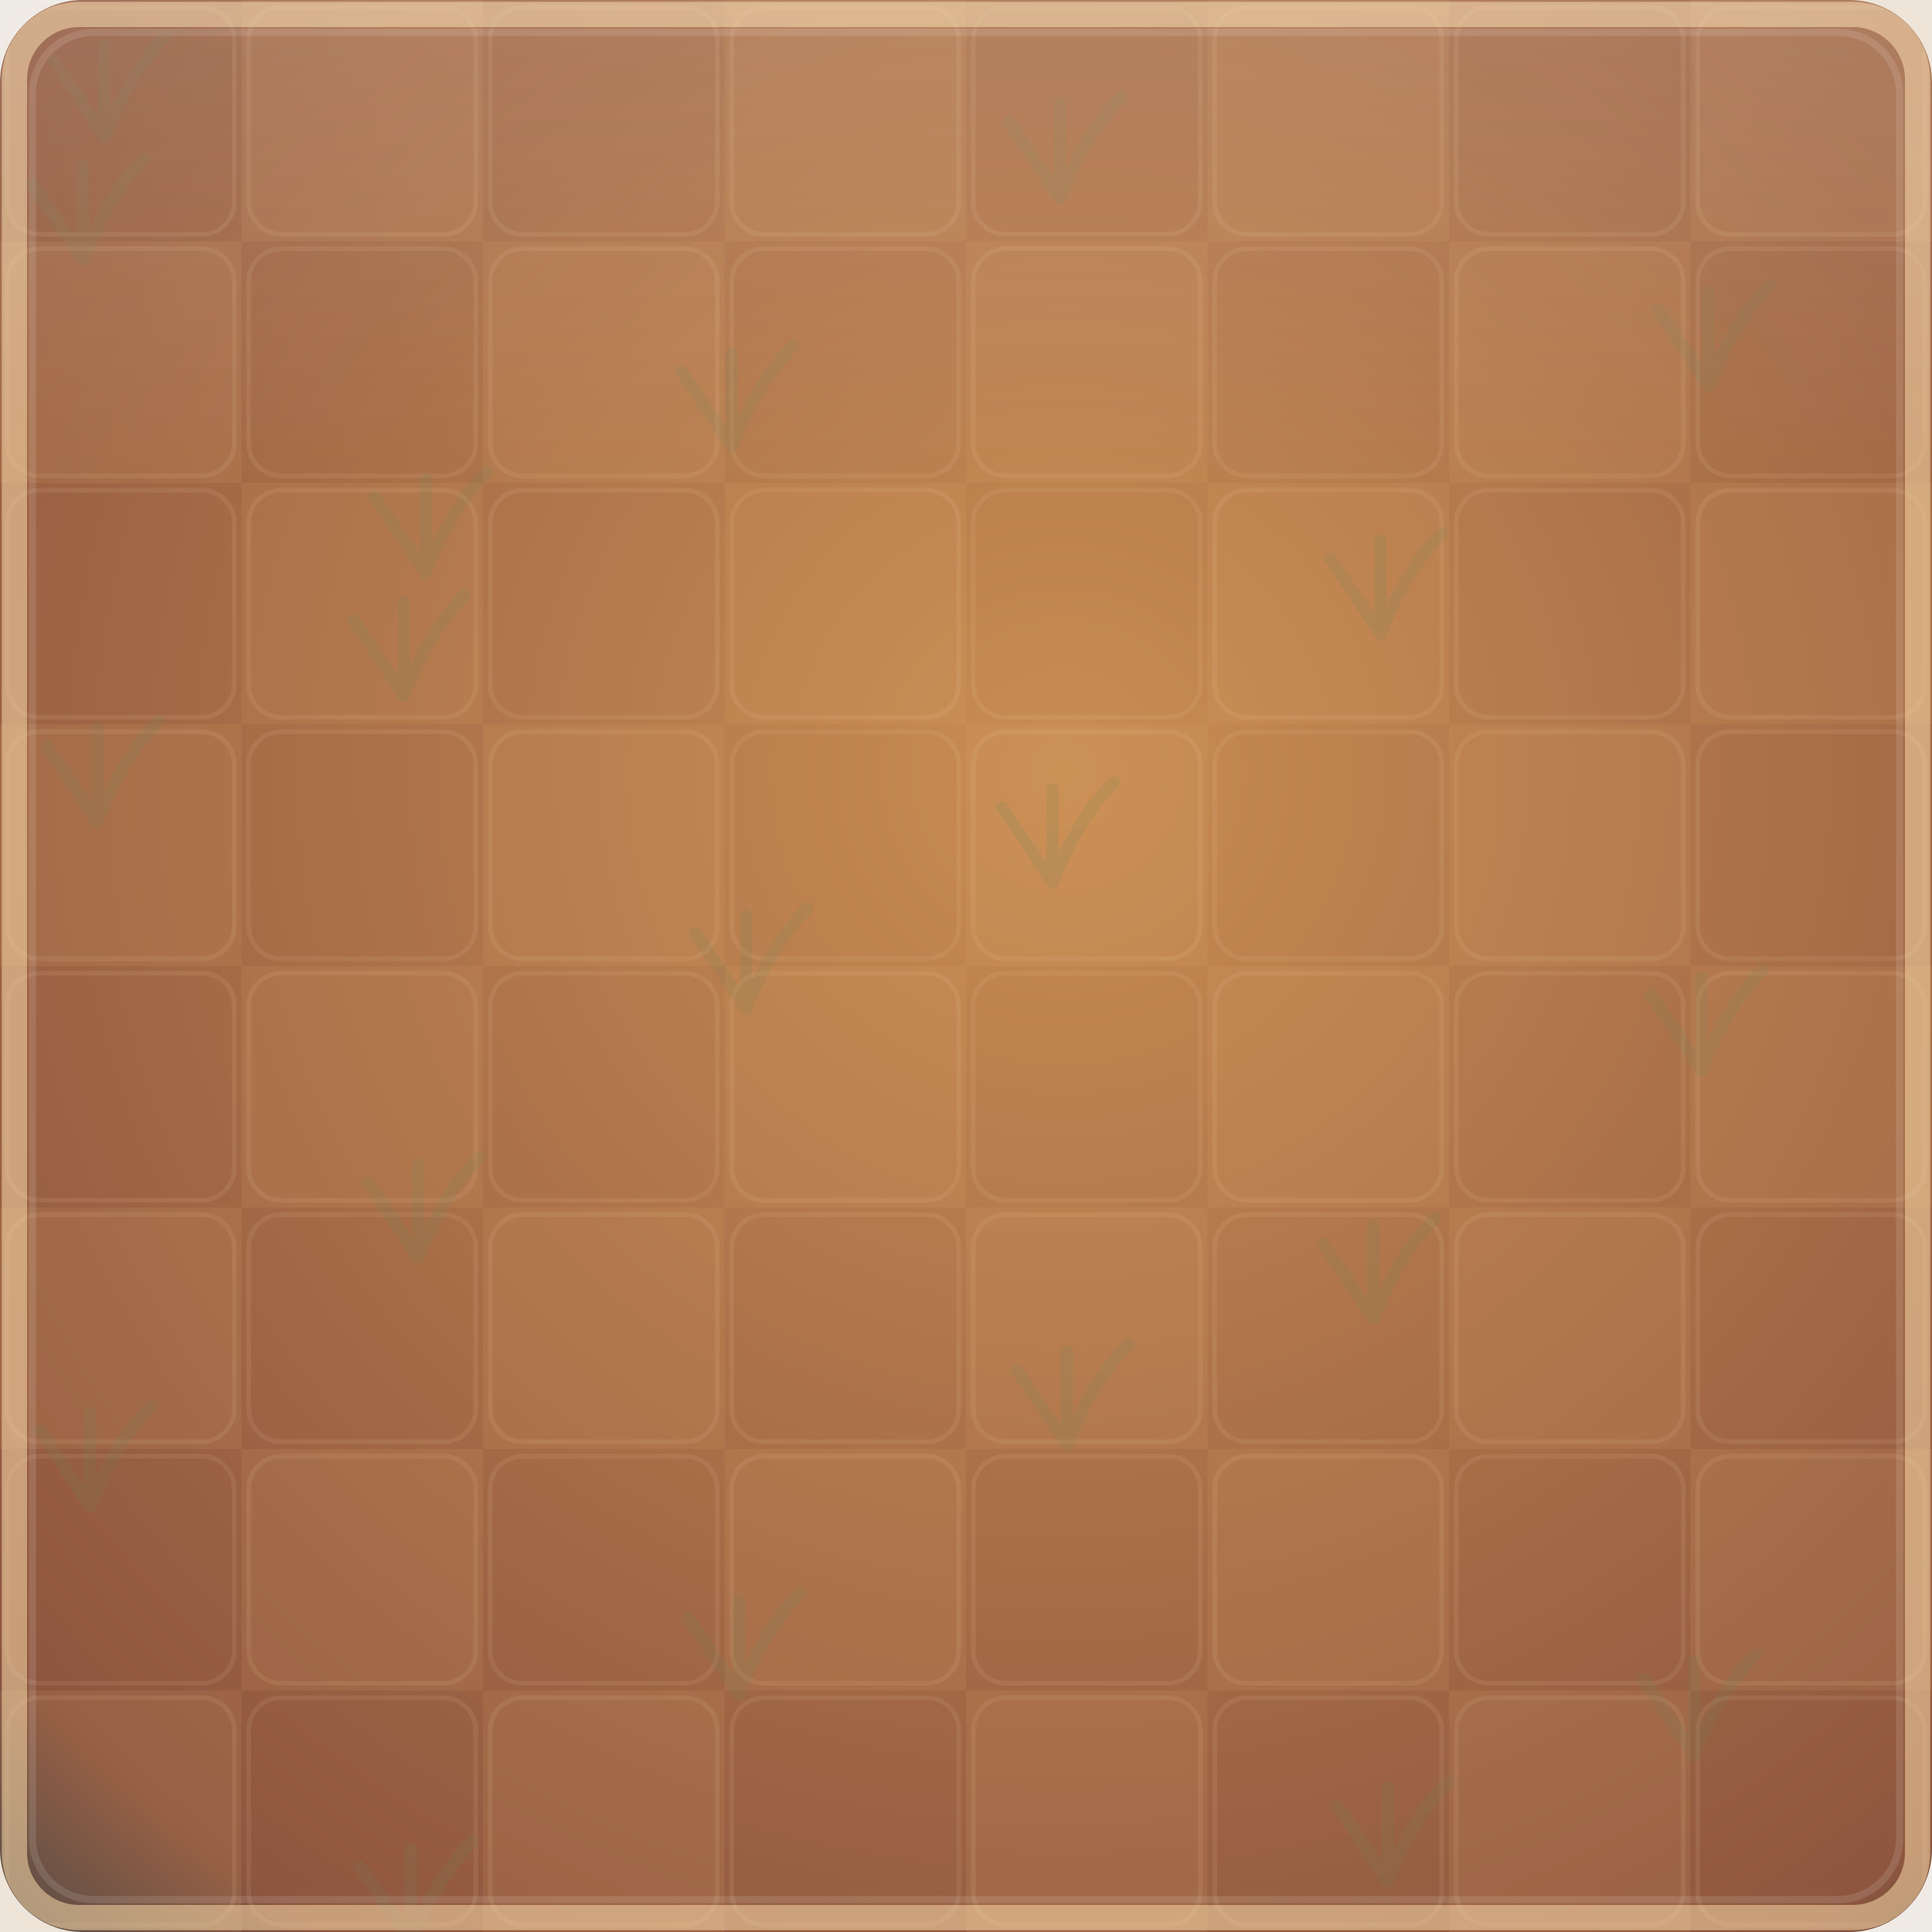
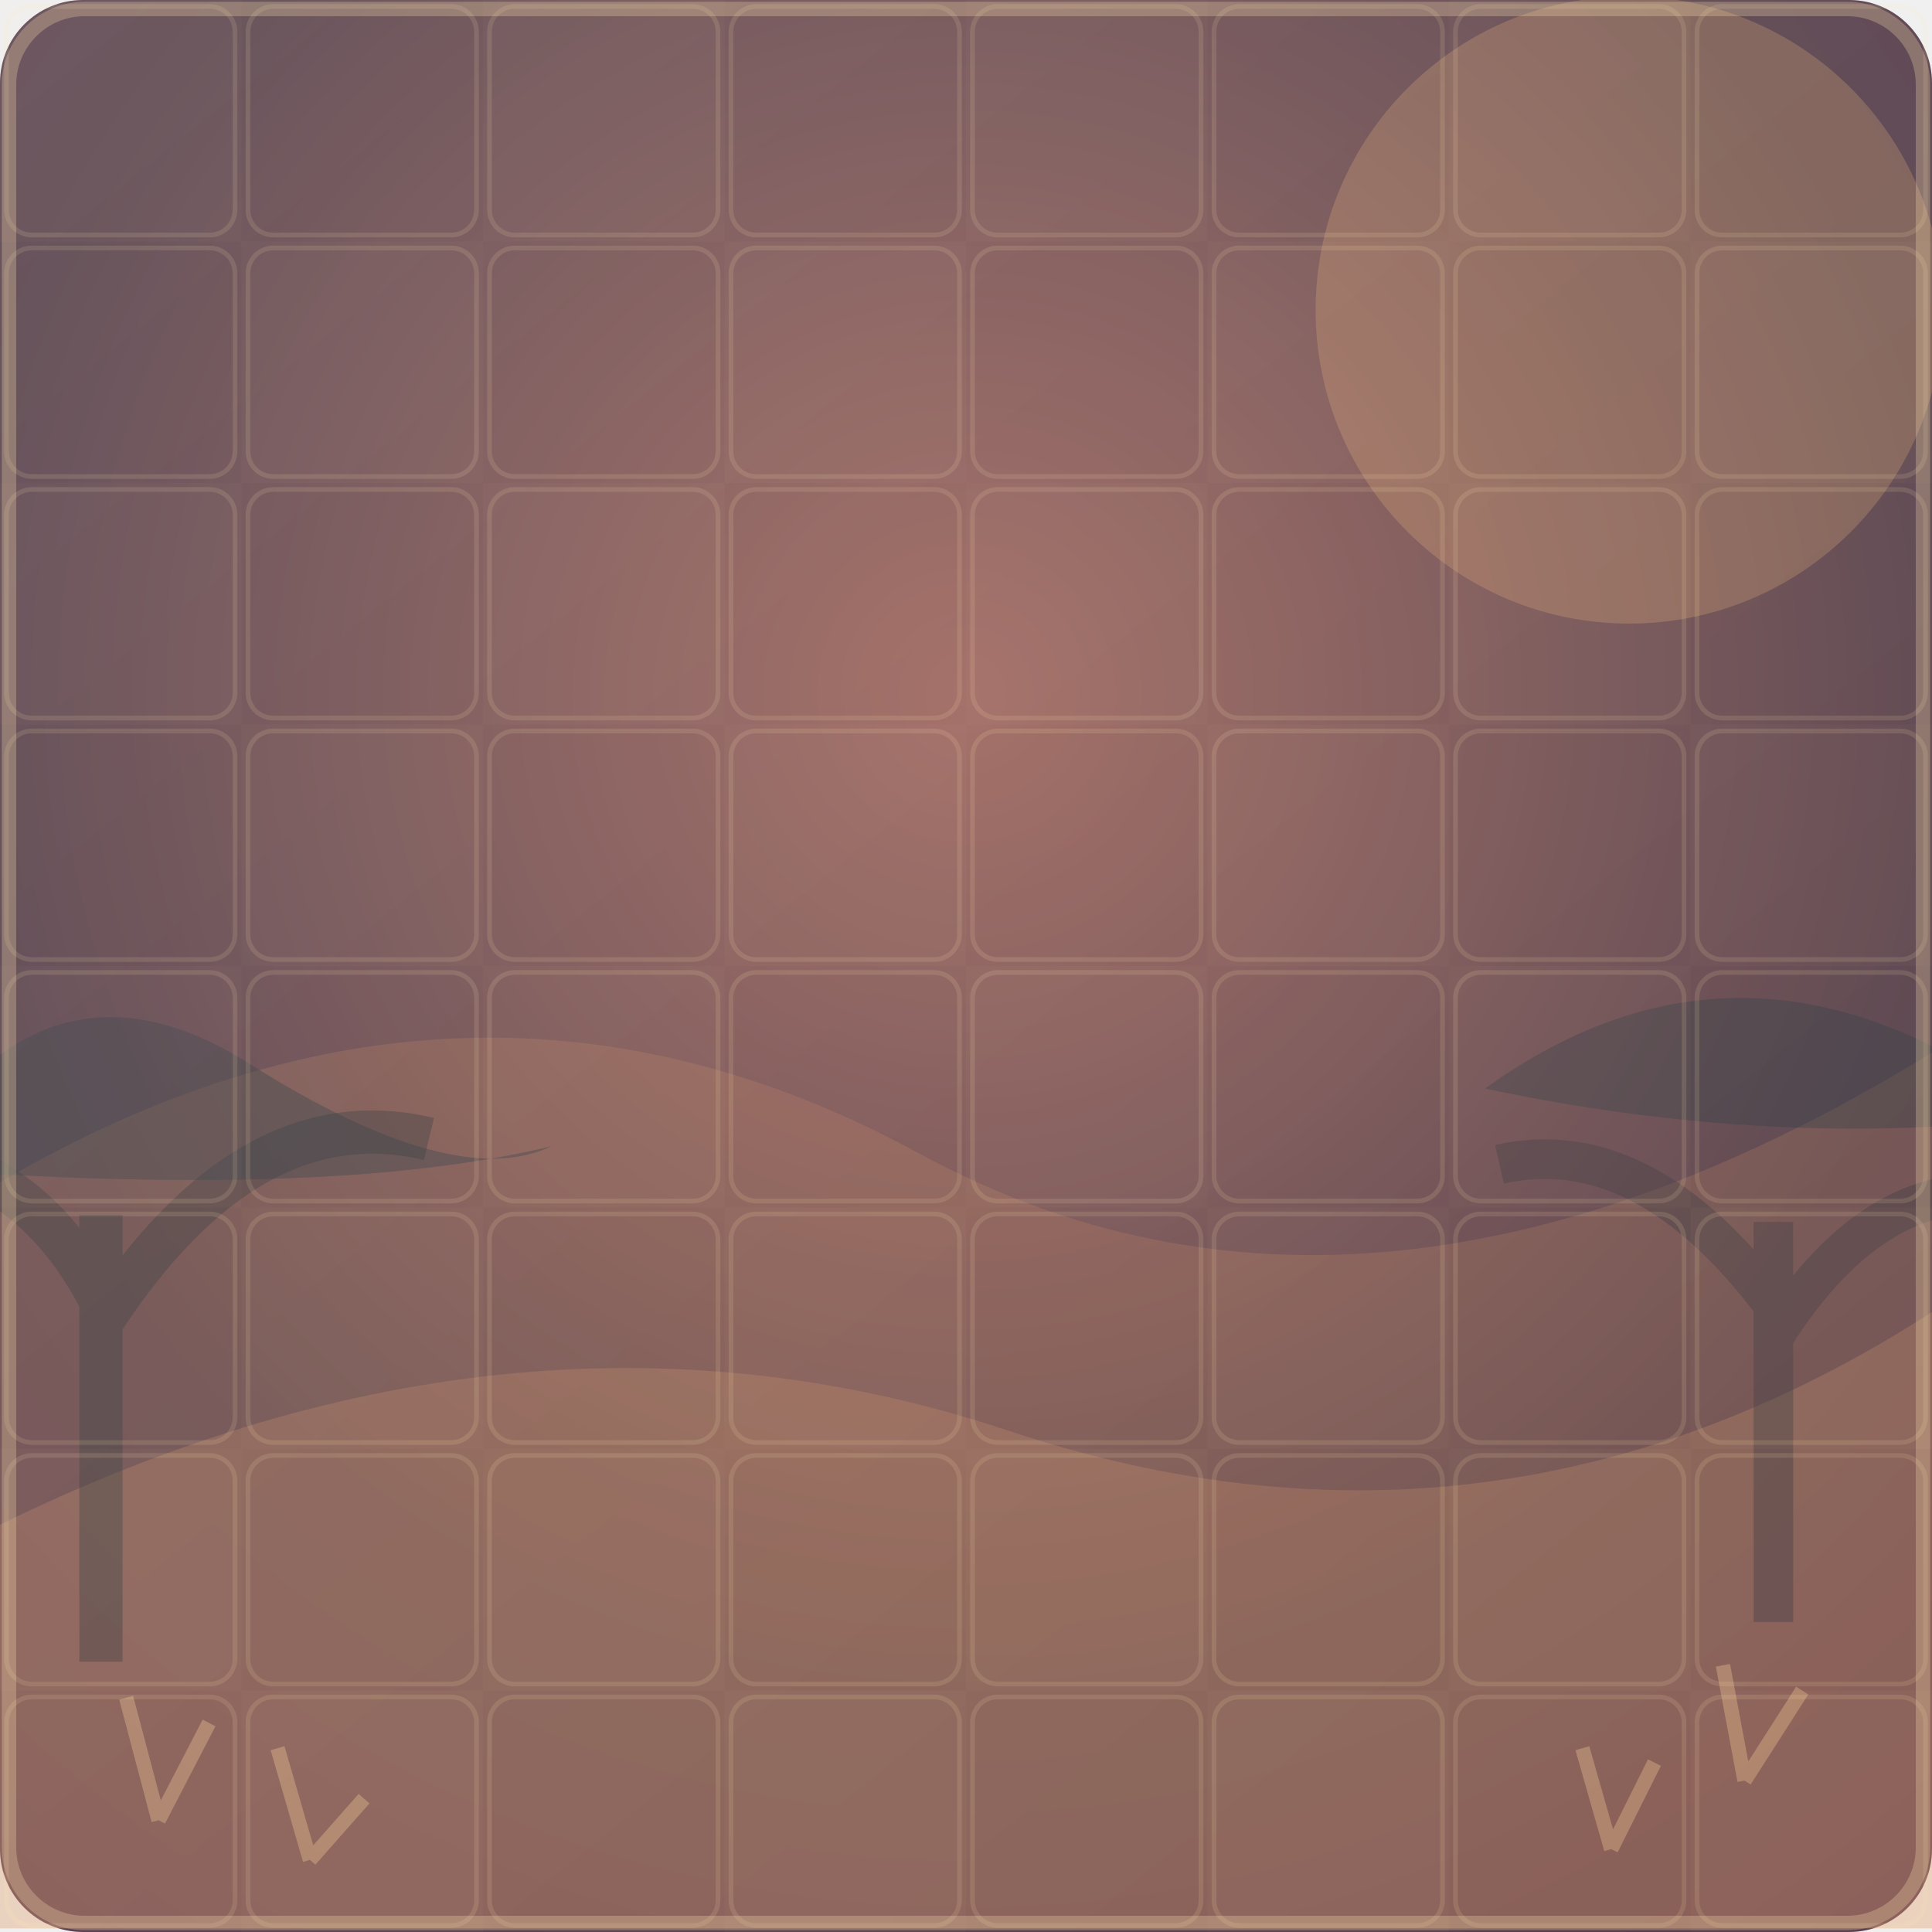
<svg xmlns="http://www.w3.org/2000/svg" width="536" height="536" viewBox="0 0 536 536">
  <defs>
-     <radialGradient id="scene" cx=".55" cy=".4" r=".85">
-       <stop stop-color="#C88B51" />
-       <stop offset=".83" stop-color="#89513D" />
-       <stop offset="1" stop-color="#152C3D" />
+     <radialGradient id="environment" cx=".5" cy=".36" r=".78">
+       <stop stop-color="#A16C63" />
+       <stop offset=".66" stop-color="#5D4750" />
+       <stop offset="1" stop-color="#593C4F" />
    </radialGradient>
-     <linearGradient id="gloss" x1="0" y1="0" x2="0" y2="1">
-       <stop stop-color="#FFFFFF" stop-opacity=".13" />
-       <stop offset=".25" stop-color="#FFFFFF" stop-opacity="0" />
+     <linearGradient id="overlight" x1="0" y1="0" x2=".8" y2="1">
+       <stop stop-color="#FFFFFF" stop-opacity=".08" />
+       <stop offset="1" stop-color="#FFFFFF" stop-opacity="0" />
    </linearGradient>
  </defs>
-   <rect width="536" height="536" rx="23" fill="url(#scene)" />
-   <rect x="0" y="0" width="67" height="67" fill="#E0AD6B" opacity="0.06" />
-   <rect x="2" y="2" width="63" height="63" rx="9" fill="none" stroke="#F7D9AA" stroke-opacity=".10" stroke-width="1.3" />
-   <rect x="67" y="0" width="67" height="67" fill="#E0AD6B" opacity="0.17" />
-   <rect x="69" y="2" width="63" height="63" rx="9" fill="none" stroke="#F7D9AA" stroke-opacity=".10" stroke-width="1.3" />
-   <rect x="134" y="0" width="67" height="67" fill="#E0AD6B" opacity="0.06" />
-   <rect x="136" y="2" width="63" height="63" rx="9" fill="none" stroke="#F7D9AA" stroke-opacity=".10" stroke-width="1.3" />
-   <rect x="201" y="0" width="67" height="67" fill="#E0AD6B" opacity="0.17" />
-   <rect x="203" y="2" width="63" height="63" rx="9" fill="none" stroke="#F7D9AA" stroke-opacity=".10" stroke-width="1.3" />
-   <rect x="268" y="0" width="67" height="67" fill="#E0AD6B" opacity="0.06" />
-   <rect x="270" y="2" width="63" height="63" rx="9" fill="none" stroke="#F7D9AA" stroke-opacity=".10" stroke-width="1.3" />
-   <rect x="335" y="0" width="67" height="67" fill="#E0AD6B" opacity="0.17" />
-   <rect x="337" y="2" width="63" height="63" rx="9" fill="none" stroke="#F7D9AA" stroke-opacity=".10" stroke-width="1.3" />
-   <rect x="402" y="0" width="67" height="67" fill="#E0AD6B" opacity="0.06" />
-   <rect x="404" y="2" width="63" height="63" rx="9" fill="none" stroke="#F7D9AA" stroke-opacity=".10" stroke-width="1.3" />
-   <rect x="469" y="0" width="67" height="67" fill="#E0AD6B" opacity="0.17" />
-   <rect x="471" y="2" width="63" height="63" rx="9" fill="none" stroke="#F7D9AA" stroke-opacity=".10" stroke-width="1.3" />
-   <rect x="0" y="67" width="67" height="67" fill="#E0AD6B" opacity="0.17" />
-   <rect x="2" y="69" width="63" height="63" rx="9" fill="none" stroke="#F7D9AA" stroke-opacity=".10" stroke-width="1.3" />
-   <rect x="67" y="67" width="67" height="67" fill="#E0AD6B" opacity="0.06" />
-   <rect x="69" y="69" width="63" height="63" rx="9" fill="none" stroke="#F7D9AA" stroke-opacity=".10" stroke-width="1.3" />
-   <rect x="134" y="67" width="67" height="67" fill="#E0AD6B" opacity="0.17" />
-   <rect x="136" y="69" width="63" height="63" rx="9" fill="none" stroke="#F7D9AA" stroke-opacity=".10" stroke-width="1.3" />
-   <rect x="201" y="67" width="67" height="67" fill="#E0AD6B" opacity="0.06" />
-   <rect x="203" y="69" width="63" height="63" rx="9" fill="none" stroke="#F7D9AA" stroke-opacity=".10" stroke-width="1.3" />
-   <rect x="268" y="67" width="67" height="67" fill="#E0AD6B" opacity="0.17" />
-   <rect x="270" y="69" width="63" height="63" rx="9" fill="none" stroke="#F7D9AA" stroke-opacity=".10" stroke-width="1.3" />
-   <rect x="335" y="67" width="67" height="67" fill="#E0AD6B" opacity="0.06" />
-   <rect x="337" y="69" width="63" height="63" rx="9" fill="none" stroke="#F7D9AA" stroke-opacity=".10" stroke-width="1.3" />
-   <rect x="402" y="67" width="67" height="67" fill="#E0AD6B" opacity="0.17" />
-   <rect x="404" y="69" width="63" height="63" rx="9" fill="none" stroke="#F7D9AA" stroke-opacity=".10" stroke-width="1.3" />
-   <rect x="469" y="67" width="67" height="67" fill="#E0AD6B" opacity="0.06" />
-   <rect x="471" y="69" width="63" height="63" rx="9" fill="none" stroke="#F7D9AA" stroke-opacity=".10" stroke-width="1.3" />
-   <rect x="0" y="134" width="67" height="67" fill="#E0AD6B" opacity="0.06" />
-   <rect x="2" y="136" width="63" height="63" rx="9" fill="none" stroke="#F7D9AA" stroke-opacity=".10" stroke-width="1.3" />
-   <rect x="67" y="134" width="67" height="67" fill="#E0AD6B" opacity="0.17" />
-   <rect x="69" y="136" width="63" height="63" rx="9" fill="none" stroke="#F7D9AA" stroke-opacity=".10" stroke-width="1.3" />
-   <rect x="134" y="134" width="67" height="67" fill="#E0AD6B" opacity="0.06" />
-   <rect x="136" y="136" width="63" height="63" rx="9" fill="none" stroke="#F7D9AA" stroke-opacity=".10" stroke-width="1.3" />
-   <rect x="201" y="134" width="67" height="67" fill="#E0AD6B" opacity="0.17" />
-   <rect x="203" y="136" width="63" height="63" rx="9" fill="none" stroke="#F7D9AA" stroke-opacity=".10" stroke-width="1.3" />
-   <rect x="268" y="134" width="67" height="67" fill="#E0AD6B" opacity="0.06" />
-   <rect x="270" y="136" width="63" height="63" rx="9" fill="none" stroke="#F7D9AA" stroke-opacity=".10" stroke-width="1.3" />
-   <rect x="335" y="134" width="67" height="67" fill="#E0AD6B" opacity="0.17" />
-   <rect x="337" y="136" width="63" height="63" rx="9" fill="none" stroke="#F7D9AA" stroke-opacity=".10" stroke-width="1.3" />
-   <rect x="402" y="134" width="67" height="67" fill="#E0AD6B" opacity="0.06" />
-   <rect x="404" y="136" width="63" height="63" rx="9" fill="none" stroke="#F7D9AA" stroke-opacity=".10" stroke-width="1.3" />
-   <rect x="469" y="134" width="67" height="67" fill="#E0AD6B" opacity="0.17" />
-   <rect x="471" y="136" width="63" height="63" rx="9" fill="none" stroke="#F7D9AA" stroke-opacity=".10" stroke-width="1.3" />
-   <rect x="0" y="201" width="67" height="67" fill="#E0AD6B" opacity="0.17" />
-   <rect x="2" y="203" width="63" height="63" rx="9" fill="none" stroke="#F7D9AA" stroke-opacity=".10" stroke-width="1.3" />
-   <rect x="67" y="201" width="67" height="67" fill="#E0AD6B" opacity="0.06" />
-   <rect x="69" y="203" width="63" height="63" rx="9" fill="none" stroke="#F7D9AA" stroke-opacity=".10" stroke-width="1.3" />
-   <rect x="134" y="201" width="67" height="67" fill="#E0AD6B" opacity="0.17" />
-   <rect x="136" y="203" width="63" height="63" rx="9" fill="none" stroke="#F7D9AA" stroke-opacity=".10" stroke-width="1.3" />
-   <rect x="201" y="201" width="67" height="67" fill="#E0AD6B" opacity="0.06" />
-   <rect x="203" y="203" width="63" height="63" rx="9" fill="none" stroke="#F7D9AA" stroke-opacity=".10" stroke-width="1.3" />
-   <rect x="268" y="201" width="67" height="67" fill="#E0AD6B" opacity="0.17" />
-   <rect x="270" y="203" width="63" height="63" rx="9" fill="none" stroke="#F7D9AA" stroke-opacity=".10" stroke-width="1.3" />
-   <rect x="335" y="201" width="67" height="67" fill="#E0AD6B" opacity="0.06" />
-   <rect x="337" y="203" width="63" height="63" rx="9" fill="none" stroke="#F7D9AA" stroke-opacity=".10" stroke-width="1.3" />
-   <rect x="402" y="201" width="67" height="67" fill="#E0AD6B" opacity="0.17" />
-   <rect x="404" y="203" width="63" height="63" rx="9" fill="none" stroke="#F7D9AA" stroke-opacity=".10" stroke-width="1.3" />
-   <rect x="469" y="201" width="67" height="67" fill="#E0AD6B" opacity="0.06" />
-   <rect x="471" y="203" width="63" height="63" rx="9" fill="none" stroke="#F7D9AA" stroke-opacity=".10" stroke-width="1.3" />
-   <rect x="0" y="268" width="67" height="67" fill="#E0AD6B" opacity="0.06" />
-   <rect x="2" y="270" width="63" height="63" rx="9" fill="none" stroke="#F7D9AA" stroke-opacity=".10" stroke-width="1.3" />
-   <rect x="67" y="268" width="67" height="67" fill="#E0AD6B" opacity="0.17" />
-   <rect x="69" y="270" width="63" height="63" rx="9" fill="none" stroke="#F7D9AA" stroke-opacity=".10" stroke-width="1.3" />
-   <rect x="134" y="268" width="67" height="67" fill="#E0AD6B" opacity="0.06" />
-   <rect x="136" y="270" width="63" height="63" rx="9" fill="none" stroke="#F7D9AA" stroke-opacity=".10" stroke-width="1.3" />
-   <rect x="201" y="268" width="67" height="67" fill="#E0AD6B" opacity="0.17" />
-   <rect x="203" y="270" width="63" height="63" rx="9" fill="none" stroke="#F7D9AA" stroke-opacity=".10" stroke-width="1.3" />
-   <rect x="268" y="268" width="67" height="67" fill="#E0AD6B" opacity="0.06" />
-   <rect x="270" y="270" width="63" height="63" rx="9" fill="none" stroke="#F7D9AA" stroke-opacity=".10" stroke-width="1.3" />
-   <rect x="335" y="268" width="67" height="67" fill="#E0AD6B" opacity="0.17" />
-   <rect x="337" y="270" width="63" height="63" rx="9" fill="none" stroke="#F7D9AA" stroke-opacity=".10" stroke-width="1.3" />
-   <rect x="402" y="268" width="67" height="67" fill="#E0AD6B" opacity="0.06" />
-   <rect x="404" y="270" width="63" height="63" rx="9" fill="none" stroke="#F7D9AA" stroke-opacity=".10" stroke-width="1.3" />
-   <rect x="469" y="268" width="67" height="67" fill="#E0AD6B" opacity="0.17" />
-   <rect x="471" y="270" width="63" height="63" rx="9" fill="none" stroke="#F7D9AA" stroke-opacity=".10" stroke-width="1.3" />
-   <rect x="0" y="335" width="67" height="67" fill="#E0AD6B" opacity="0.17" />
-   <rect x="2" y="337" width="63" height="63" rx="9" fill="none" stroke="#F7D9AA" stroke-opacity=".10" stroke-width="1.3" />
-   <rect x="67" y="335" width="67" height="67" fill="#E0AD6B" opacity="0.06" />
-   <rect x="69" y="337" width="63" height="63" rx="9" fill="none" stroke="#F7D9AA" stroke-opacity=".10" stroke-width="1.3" />
-   <rect x="134" y="335" width="67" height="67" fill="#E0AD6B" opacity="0.17" />
-   <rect x="136" y="337" width="63" height="63" rx="9" fill="none" stroke="#F7D9AA" stroke-opacity=".10" stroke-width="1.3" />
-   <rect x="201" y="335" width="67" height="67" fill="#E0AD6B" opacity="0.06" />
-   <rect x="203" y="337" width="63" height="63" rx="9" fill="none" stroke="#F7D9AA" stroke-opacity=".10" stroke-width="1.3" />
-   <rect x="268" y="335" width="67" height="67" fill="#E0AD6B" opacity="0.17" />
-   <rect x="270" y="337" width="63" height="63" rx="9" fill="none" stroke="#F7D9AA" stroke-opacity=".10" stroke-width="1.3" />
-   <rect x="335" y="335" width="67" height="67" fill="#E0AD6B" opacity="0.06" />
-   <rect x="337" y="337" width="63" height="63" rx="9" fill="none" stroke="#F7D9AA" stroke-opacity=".10" stroke-width="1.3" />
-   <rect x="402" y="335" width="67" height="67" fill="#E0AD6B" opacity="0.17" />
-   <rect x="404" y="337" width="63" height="63" rx="9" fill="none" stroke="#F7D9AA" stroke-opacity=".10" stroke-width="1.3" />
-   <rect x="469" y="335" width="67" height="67" fill="#E0AD6B" opacity="0.06" />
-   <rect x="471" y="337" width="63" height="63" rx="9" fill="none" stroke="#F7D9AA" stroke-opacity=".10" stroke-width="1.3" />
-   <rect x="0" y="402" width="67" height="67" fill="#E0AD6B" opacity="0.06" />
-   <rect x="2" y="404" width="63" height="63" rx="9" fill="none" stroke="#F7D9AA" stroke-opacity=".10" stroke-width="1.3" />
-   <rect x="67" y="402" width="67" height="67" fill="#E0AD6B" opacity="0.17" />
-   <rect x="69" y="404" width="63" height="63" rx="9" fill="none" stroke="#F7D9AA" stroke-opacity=".10" stroke-width="1.3" />
-   <rect x="134" y="402" width="67" height="67" fill="#E0AD6B" opacity="0.06" />
-   <rect x="136" y="404" width="63" height="63" rx="9" fill="none" stroke="#F7D9AA" stroke-opacity=".10" stroke-width="1.3" />
-   <rect x="201" y="402" width="67" height="67" fill="#E0AD6B" opacity="0.17" />
-   <rect x="203" y="404" width="63" height="63" rx="9" fill="none" stroke="#F7D9AA" stroke-opacity=".10" stroke-width="1.3" />
-   <rect x="268" y="402" width="67" height="67" fill="#E0AD6B" opacity="0.06" />
-   <rect x="270" y="404" width="63" height="63" rx="9" fill="none" stroke="#F7D9AA" stroke-opacity=".10" stroke-width="1.3" />
-   <rect x="335" y="402" width="67" height="67" fill="#E0AD6B" opacity="0.17" />
-   <rect x="337" y="404" width="63" height="63" rx="9" fill="none" stroke="#F7D9AA" stroke-opacity=".10" stroke-width="1.3" />
-   <rect x="402" y="402" width="67" height="67" fill="#E0AD6B" opacity="0.06" />
-   <rect x="404" y="404" width="63" height="63" rx="9" fill="none" stroke="#F7D9AA" stroke-opacity=".10" stroke-width="1.3" />
-   <rect x="469" y="402" width="67" height="67" fill="#E0AD6B" opacity="0.17" />
-   <rect x="471" y="404" width="63" height="63" rx="9" fill="none" stroke="#F7D9AA" stroke-opacity=".10" stroke-width="1.3" />
-   <rect x="0" y="469" width="67" height="67" fill="#E0AD6B" opacity="0.17" />
-   <rect x="2" y="471" width="63" height="63" rx="9" fill="none" stroke="#F7D9AA" stroke-opacity=".10" stroke-width="1.3" />
-   <rect x="67" y="469" width="67" height="67" fill="#E0AD6B" opacity="0.06" />
-   <rect x="69" y="471" width="63" height="63" rx="9" fill="none" stroke="#F7D9AA" stroke-opacity=".10" stroke-width="1.3" />
-   <rect x="134" y="469" width="67" height="67" fill="#E0AD6B" opacity="0.17" />
-   <rect x="136" y="471" width="63" height="63" rx="9" fill="none" stroke="#F7D9AA" stroke-opacity=".10" stroke-width="1.3" />
-   <rect x="201" y="469" width="67" height="67" fill="#E0AD6B" opacity="0.06" />
-   <rect x="203" y="471" width="63" height="63" rx="9" fill="none" stroke="#F7D9AA" stroke-opacity=".10" stroke-width="1.3" />
-   <rect x="268" y="469" width="67" height="67" fill="#E0AD6B" opacity="0.17" />
-   <rect x="270" y="471" width="63" height="63" rx="9" fill="none" stroke="#F7D9AA" stroke-opacity=".10" stroke-width="1.3" />
-   <rect x="335" y="469" width="67" height="67" fill="#E0AD6B" opacity="0.06" />
-   <rect x="337" y="471" width="63" height="63" rx="9" fill="none" stroke="#F7D9AA" stroke-opacity=".10" stroke-width="1.3" />
-   <rect x="402" y="469" width="67" height="67" fill="#E0AD6B" opacity="0.17" />
-   <rect x="404" y="471" width="63" height="63" rx="9" fill="none" stroke="#F7D9AA" stroke-opacity=".10" stroke-width="1.3" />
-   <rect x="469" y="469" width="67" height="67" fill="#E0AD6B" opacity="0.06" />
-   <rect x="471" y="471" width="63" height="63" rx="9" fill="none" stroke="#F7D9AA" stroke-opacity=".10" stroke-width="1.3" />
-   <path d="M29 38q-9 -14 -14 -21m14 21q7 -18 17 -28m-17 28v-26" stroke="#6F865B" opacity=".16" stroke-width="3.4" fill="none" stroke-linecap="round" />
-   <path d="M118 159q-9 -14 -14 -21m14 21q7 -18 17 -28m-17 28v-26" stroke="#6F865B" opacity=".16" stroke-width="3.4" fill="none" stroke-linecap="round" />
-   <path d="M207 280q-9 -14 -14 -21m14 21q7 -18 17 -28m-17 28v-26" stroke="#6F865B" opacity=".16" stroke-width="3.4" fill="none" stroke-linecap="round" />
-   <path d="M296 401q-9 -14 -14 -21m14 21q7 -18 17 -28m-17 28v-26" stroke="#6F865B" opacity=".16" stroke-width="3.4" fill="none" stroke-linecap="round" />
-   <path d="M385 522q-9 -14 -14 -21m14 21q7 -18 17 -28m-17 28v-26" stroke="#6F865B" opacity=".16" stroke-width="3.4" fill="none" stroke-linecap="round" />
-   <path d="M474 107q-9 -14 -14 -21m14 21q7 -18 17 -28m-17 28v-26" stroke="#6F865B" opacity=".16" stroke-width="3.4" fill="none" stroke-linecap="round" />
-   <path d="M27 228q-9 -14 -14 -21m14 21q7 -18 17 -28m-17 28v-26" stroke="#6F865B" opacity=".16" stroke-width="3.4" fill="none" stroke-linecap="round" />
-   <path d="M116 349q-9 -14 -14 -21m14 21q7 -18 17 -28m-17 28v-26" stroke="#6F865B" opacity=".16" stroke-width="3.4" fill="none" stroke-linecap="round" />
-   <path d="M205 470q-9 -14 -14 -21m14 21q7 -18 17 -28m-17 28v-26" stroke="#6F865B" opacity=".16" stroke-width="3.4" fill="none" stroke-linecap="round" />
-   <path d="M294 55q-9 -14 -14 -21m14 21q7 -18 17 -28m-17 28v-26" stroke="#6F865B" opacity=".16" stroke-width="3.4" fill="none" stroke-linecap="round" />
-   <path d="M383 176q-9 -14 -14 -21m14 21q7 -18 17 -28m-17 28v-26" stroke="#6F865B" opacity=".16" stroke-width="3.4" fill="none" stroke-linecap="round" />
-   <path d="M472 297q-9 -14 -14 -21m14 21q7 -18 17 -28m-17 28v-26" stroke="#6F865B" opacity=".16" stroke-width="3.4" fill="none" stroke-linecap="round" />
-   <path d="M25 418q-9 -14 -14 -21m14 21q7 -18 17 -28m-17 28v-26" stroke="#6F865B" opacity=".16" stroke-width="3.4" fill="none" stroke-linecap="round" />
-   <path d="M114 539q-9 -14 -14 -21m14 21q7 -18 17 -28m-17 28v-26" stroke="#6F865B" opacity=".16" stroke-width="3.4" fill="none" stroke-linecap="round" />
-   <path d="M203 124q-9 -14 -14 -21m14 21q7 -18 17 -28m-17 28v-26" stroke="#6F865B" opacity=".16" stroke-width="3.4" fill="none" stroke-linecap="round" />
-   <path d="M292 245q-9 -14 -14 -21m14 21q7 -18 17 -28m-17 28v-26" stroke="#6F865B" opacity=".16" stroke-width="3.4" fill="none" stroke-linecap="round" />
-   <path d="M381 366q-9 -14 -14 -21m14 21q7 -18 17 -28m-17 28v-26" stroke="#6F865B" opacity=".16" stroke-width="3.4" fill="none" stroke-linecap="round" />
-   <path d="M470 487q-9 -14 -14 -21m14 21q7 -18 17 -28m-17 28v-26" stroke="#6F865B" opacity=".16" stroke-width="3.4" fill="none" stroke-linecap="round" />
-   <path d="M23 72q-9 -14 -14 -21m14 21q7 -18 17 -28m-17 28v-26" stroke="#6F865B" opacity=".16" stroke-width="3.4" fill="none" stroke-linecap="round" />
-   <path d="M112 193q-9 -14 -14 -21m14 21q7 -18 17 -28m-17 28v-26" stroke="#6F865B" opacity=".16" stroke-width="3.4" fill="none" stroke-linecap="round" />
-   <rect x="4" y="4" width="528" height="528" rx="18" fill="none" stroke="#F7D9AA" stroke-opacity=".55" stroke-width="7" />
-   <rect x="9" y="9" width="518" height="518" rx="17" fill="none" stroke="#FFFFFF" stroke-opacity=".12" stroke-width="2" />
-   <rect width="536" height="536" rx="23" fill="url(#gloss)" />
+   <rect width="536" height="536" rx="23" fill="url(#environment)" />
+   <circle cx="452" cy="86" r="87" fill="#FBC17D" opacity=".22" />
+   <path d="M0 328Q130 252 255 320T536 292V535H0Z" fill="#DB9665" opacity=".18" />
+   <path d="M0 423Q145 352 280 397T536 364V535H0Z" fill="#E0A16C" opacity=".22" />
+   <path d="M28 461V337m0 24q-20-39-59-42m59 48q41-63 91-51" stroke="#3D3D40" stroke-width="12" opacity=".44" fill="none" />
+   <path d="M-27 324q39-65 96-29t84 23q-62 15-180 6M412 302q75-54 155 8-75 9-155-8" fill="#343E46" opacity=".4" />
+   <path d="M492 450V339m0 23q-36-48-76-39m76 48q29-46 67-39" stroke="#3C3B42" stroke-width="11" opacity=".38" fill="none" />
+   <g stroke="#EBC390" stroke-width="4" opacity=".37">
+     <path d="M44 505l-9-34m9 34 14-27M86 516l-9-31m9 31 15-17M447 513l-8-28m8 28 12-24M484 494l-6-32m6 32 16-25" />
+   </g>
+   <rect width="536" height="536" rx="23" fill="url(#overlight)" />
+   <g>
+     <rect x="0" y="0" width="67" height="67" fill="#FFE6B4" opacity=".025" />
+     <rect x="1.8" y="1.8" width="63.4" height="63.4" rx="7" fill="none" stroke="#FFE6B4" stroke-opacity=".13" stroke-width="1.3" />
+     <rect x="68.8" y="1.8" width="63.4" height="63.4" rx="7" fill="none" stroke="#FFE6B4" stroke-opacity=".13" stroke-width="1.3" />
+     <rect x="134" y="0" width="67" height="67" fill="#FFE6B4" opacity=".025" />
+     <rect x="135.8" y="1.8" width="63.4" height="63.4" rx="7" fill="none" stroke="#FFE6B4" stroke-opacity=".13" stroke-width="1.3" />
+     <rect x="202.8" y="1.8" width="63.4" height="63.4" rx="7" fill="none" stroke="#FFE6B4" stroke-opacity=".13" stroke-width="1.3" />
+     <rect x="268" y="0" width="67" height="67" fill="#FFE6B4" opacity=".025" />
+     <rect x="269.8" y="1.8" width="63.4" height="63.4" rx="7" fill="none" stroke="#FFE6B4" stroke-opacity=".13" stroke-width="1.3" />
+     <rect x="336.8" y="1.8" width="63.4" height="63.4" rx="7" fill="none" stroke="#FFE6B4" stroke-opacity=".13" stroke-width="1.3" />
+     <rect x="402" y="0" width="67" height="67" fill="#FFE6B4" opacity=".025" />
+     <rect x="403.8" y="1.8" width="63.4" height="63.4" rx="7" fill="none" stroke="#FFE6B4" stroke-opacity=".13" stroke-width="1.3" />
+     <rect x="470.8" y="1.8" width="63.4" height="63.4" rx="7" fill="none" stroke="#FFE6B4" stroke-opacity=".13" stroke-width="1.3" />
+     <rect x="1.8" y="68.8" width="63.4" height="63.4" rx="7" fill="none" stroke="#FFE6B4" stroke-opacity=".13" stroke-width="1.3" />
+     <rect x="67" y="67" width="67" height="67" fill="#FFE6B4" opacity=".025" />
+     <rect x="68.8" y="68.8" width="63.4" height="63.4" rx="7" fill="none" stroke="#FFE6B4" stroke-opacity=".13" stroke-width="1.3" />
+     <rect x="135.8" y="68.8" width="63.4" height="63.4" rx="7" fill="none" stroke="#FFE6B4" stroke-opacity=".13" stroke-width="1.3" />
+     <rect x="201" y="67" width="67" height="67" fill="#FFE6B4" opacity=".025" />
+     <rect x="202.8" y="68.8" width="63.4" height="63.4" rx="7" fill="none" stroke="#FFE6B4" stroke-opacity=".13" stroke-width="1.3" />
+     <rect x="269.8" y="68.8" width="63.4" height="63.4" rx="7" fill="none" stroke="#FFE6B4" stroke-opacity=".13" stroke-width="1.3" />
+     <rect x="335" y="67" width="67" height="67" fill="#FFE6B4" opacity=".025" />
+     <rect x="336.8" y="68.8" width="63.4" height="63.4" rx="7" fill="none" stroke="#FFE6B4" stroke-opacity=".13" stroke-width="1.3" />
+     <rect x="403.8" y="68.8" width="63.4" height="63.4" rx="7" fill="none" stroke="#FFE6B4" stroke-opacity=".13" stroke-width="1.3" />
+     <rect x="469" y="67" width="67" height="67" fill="#FFE6B4" opacity=".025" />
+     <rect x="470.8" y="68.8" width="63.4" height="63.4" rx="7" fill="none" stroke="#FFE6B4" stroke-opacity=".13" stroke-width="1.3" />
+     <rect x="0" y="134" width="67" height="67" fill="#FFE6B4" opacity=".025" />
+     <rect x="1.8" y="135.8" width="63.4" height="63.4" rx="7" fill="none" stroke="#FFE6B4" stroke-opacity=".13" stroke-width="1.3" />
+     <rect x="68.8" y="135.8" width="63.4" height="63.4" rx="7" fill="none" stroke="#FFE6B4" stroke-opacity=".13" stroke-width="1.3" />
+     <rect x="134" y="134" width="67" height="67" fill="#FFE6B4" opacity=".025" />
+     <rect x="135.8" y="135.8" width="63.4" height="63.4" rx="7" fill="none" stroke="#FFE6B4" stroke-opacity=".13" stroke-width="1.3" />
+     <rect x="202.8" y="135.8" width="63.4" height="63.4" rx="7" fill="none" stroke="#FFE6B4" stroke-opacity=".13" stroke-width="1.3" />
+     <rect x="268" y="134" width="67" height="67" fill="#FFE6B4" opacity=".025" />
+     <rect x="269.8" y="135.8" width="63.4" height="63.4" rx="7" fill="none" stroke="#FFE6B4" stroke-opacity=".13" stroke-width="1.3" />
+     <rect x="336.8" y="135.8" width="63.4" height="63.4" rx="7" fill="none" stroke="#FFE6B4" stroke-opacity=".13" stroke-width="1.3" />
+     <rect x="402" y="134" width="67" height="67" fill="#FFE6B4" opacity=".025" />
+     <rect x="403.8" y="135.8" width="63.4" height="63.4" rx="7" fill="none" stroke="#FFE6B4" stroke-opacity=".13" stroke-width="1.3" />
+     <rect x="470.8" y="135.8" width="63.4" height="63.4" rx="7" fill="none" stroke="#FFE6B4" stroke-opacity=".13" stroke-width="1.3" />
+     <rect x="1.8" y="202.8" width="63.4" height="63.4" rx="7" fill="none" stroke="#FFE6B4" stroke-opacity=".13" stroke-width="1.3" />
+     <rect x="67" y="201" width="67" height="67" fill="#FFE6B4" opacity=".025" />
+     <rect x="68.8" y="202.8" width="63.4" height="63.4" rx="7" fill="none" stroke="#FFE6B4" stroke-opacity=".13" stroke-width="1.3" />
+     <rect x="135.8" y="202.8" width="63.4" height="63.4" rx="7" fill="none" stroke="#FFE6B4" stroke-opacity=".13" stroke-width="1.3" />
+     <rect x="201" y="201" width="67" height="67" fill="#FFE6B4" opacity=".025" />
+     <rect x="202.8" y="202.8" width="63.4" height="63.4" rx="7" fill="none" stroke="#FFE6B4" stroke-opacity=".13" stroke-width="1.3" />
+     <rect x="269.8" y="202.8" width="63.4" height="63.4" rx="7" fill="none" stroke="#FFE6B4" stroke-opacity=".13" stroke-width="1.3" />
+     <rect x="335" y="201" width="67" height="67" fill="#FFE6B4" opacity=".025" />
+     <rect x="336.8" y="202.8" width="63.4" height="63.4" rx="7" fill="none" stroke="#FFE6B4" stroke-opacity=".13" stroke-width="1.3" />
+     <rect x="403.8" y="202.8" width="63.4" height="63.4" rx="7" fill="none" stroke="#FFE6B4" stroke-opacity=".13" stroke-width="1.3" />
+     <rect x="469" y="201" width="67" height="67" fill="#FFE6B4" opacity=".025" />
+     <rect x="470.8" y="202.8" width="63.4" height="63.4" rx="7" fill="none" stroke="#FFE6B4" stroke-opacity=".13" stroke-width="1.3" />
+     <rect x="0" y="268" width="67" height="67" fill="#FFE6B4" opacity=".025" />
+     <rect x="1.8" y="269.8" width="63.4" height="63.4" rx="7" fill="none" stroke="#FFE6B4" stroke-opacity=".13" stroke-width="1.3" />
+     <rect x="68.8" y="269.8" width="63.4" height="63.4" rx="7" fill="none" stroke="#FFE6B4" stroke-opacity=".13" stroke-width="1.3" />
+     <rect x="134" y="268" width="67" height="67" fill="#FFE6B4" opacity=".025" />
+     <rect x="135.8" y="269.8" width="63.4" height="63.4" rx="7" fill="none" stroke="#FFE6B4" stroke-opacity=".13" stroke-width="1.3" />
+     <rect x="202.8" y="269.8" width="63.4" height="63.4" rx="7" fill="none" stroke="#FFE6B4" stroke-opacity=".13" stroke-width="1.3" />
+     <rect x="268" y="268" width="67" height="67" fill="#FFE6B4" opacity=".025" />
+     <rect x="269.8" y="269.8" width="63.4" height="63.4" rx="7" fill="none" stroke="#FFE6B4" stroke-opacity=".13" stroke-width="1.3" />
+     <rect x="336.8" y="269.8" width="63.4" height="63.4" rx="7" fill="none" stroke="#FFE6B4" stroke-opacity=".13" stroke-width="1.3" />
+     <rect x="402" y="268" width="67" height="67" fill="#FFE6B4" opacity=".025" />
+     <rect x="403.8" y="269.8" width="63.4" height="63.4" rx="7" fill="none" stroke="#FFE6B4" stroke-opacity=".13" stroke-width="1.3" />
+     <rect x="470.8" y="269.8" width="63.4" height="63.4" rx="7" fill="none" stroke="#FFE6B4" stroke-opacity=".13" stroke-width="1.3" />
+     <rect x="1.8" y="336.8" width="63.4" height="63.4" rx="7" fill="none" stroke="#FFE6B4" stroke-opacity=".13" stroke-width="1.3" />
+     <rect x="67" y="335" width="67" height="67" fill="#FFE6B4" opacity=".025" />
+     <rect x="68.8" y="336.8" width="63.4" height="63.4" rx="7" fill="none" stroke="#FFE6B4" stroke-opacity=".13" stroke-width="1.3" />
+     <rect x="135.8" y="336.8" width="63.4" height="63.4" rx="7" fill="none" stroke="#FFE6B4" stroke-opacity=".13" stroke-width="1.3" />
+     <rect x="201" y="335" width="67" height="67" fill="#FFE6B4" opacity=".025" />
+     <rect x="202.8" y="336.8" width="63.4" height="63.4" rx="7" fill="none" stroke="#FFE6B4" stroke-opacity=".13" stroke-width="1.3" />
+     <rect x="269.8" y="336.8" width="63.4" height="63.4" rx="7" fill="none" stroke="#FFE6B4" stroke-opacity=".13" stroke-width="1.3" />
+     <rect x="335" y="335" width="67" height="67" fill="#FFE6B4" opacity=".025" />
+     <rect x="336.8" y="336.8" width="63.4" height="63.4" rx="7" fill="none" stroke="#FFE6B4" stroke-opacity=".13" stroke-width="1.3" />
+     <rect x="403.8" y="336.8" width="63.4" height="63.4" rx="7" fill="none" stroke="#FFE6B4" stroke-opacity=".13" stroke-width="1.3" />
+     <rect x="469" y="335" width="67" height="67" fill="#FFE6B4" opacity=".025" />
+     <rect x="470.8" y="336.8" width="63.4" height="63.4" rx="7" fill="none" stroke="#FFE6B4" stroke-opacity=".13" stroke-width="1.3" />
+     <rect x="0" y="402" width="67" height="67" fill="#FFE6B4" opacity=".025" />
+     <rect x="1.8" y="403.8" width="63.4" height="63.4" rx="7" fill="none" stroke="#FFE6B4" stroke-opacity=".13" stroke-width="1.3" />
+     <rect x="68.8" y="403.8" width="63.4" height="63.4" rx="7" fill="none" stroke="#FFE6B4" stroke-opacity=".13" stroke-width="1.3" />
+     <rect x="134" y="402" width="67" height="67" fill="#FFE6B4" opacity=".025" />
+     <rect x="135.8" y="403.8" width="63.4" height="63.4" rx="7" fill="none" stroke="#FFE6B4" stroke-opacity=".13" stroke-width="1.3" />
+     <rect x="202.8" y="403.8" width="63.4" height="63.4" rx="7" fill="none" stroke="#FFE6B4" stroke-opacity=".13" stroke-width="1.3" />
+     <rect x="268" y="402" width="67" height="67" fill="#FFE6B4" opacity=".025" />
+     <rect x="269.8" y="403.8" width="63.4" height="63.4" rx="7" fill="none" stroke="#FFE6B4" stroke-opacity=".13" stroke-width="1.3" />
+     <rect x="336.8" y="403.8" width="63.4" height="63.4" rx="7" fill="none" stroke="#FFE6B4" stroke-opacity=".13" stroke-width="1.3" />
+     <rect x="402" y="402" width="67" height="67" fill="#FFE6B4" opacity=".025" />
+     <rect x="403.8" y="403.8" width="63.4" height="63.4" rx="7" fill="none" stroke="#FFE6B4" stroke-opacity=".13" stroke-width="1.3" />
+     <rect x="470.8" y="403.8" width="63.4" height="63.4" rx="7" fill="none" stroke="#FFE6B4" stroke-opacity=".13" stroke-width="1.3" />
+     <rect x="1.8" y="470.8" width="63.4" height="63.4" rx="7" fill="none" stroke="#FFE6B4" stroke-opacity=".13" stroke-width="1.3" />
+     <rect x="67" y="469" width="67" height="67" fill="#FFE6B4" opacity=".025" />
+     <rect x="68.8" y="470.8" width="63.4" height="63.4" rx="7" fill="none" stroke="#FFE6B4" stroke-opacity=".13" stroke-width="1.3" />
+     <rect x="135.8" y="470.8" width="63.4" height="63.4" rx="7" fill="none" stroke="#FFE6B4" stroke-opacity=".13" stroke-width="1.3" />
+     <rect x="201" y="469" width="67" height="67" fill="#FFE6B4" opacity=".025" />
+     <rect x="202.8" y="470.8" width="63.4" height="63.4" rx="7" fill="none" stroke="#FFE6B4" stroke-opacity=".13" stroke-width="1.3" />
+     <rect x="269.8" y="470.8" width="63.4" height="63.4" rx="7" fill="none" stroke="#FFE6B4" stroke-opacity=".13" stroke-width="1.3" />
+     <rect x="335" y="469" width="67" height="67" fill="#FFE6B4" opacity=".025" />
+     <rect x="336.8" y="470.8" width="63.4" height="63.4" rx="7" fill="none" stroke="#FFE6B4" stroke-opacity=".13" stroke-width="1.3" />
+     <rect x="403.8" y="470.8" width="63.4" height="63.4" rx="7" fill="none" stroke="#FFE6B4" stroke-opacity=".13" stroke-width="1.3" />
+     <rect x="469" y="469" width="67" height="67" fill="#FFE6B4" opacity=".025" />
+     <rect x="470.8" y="470.8" width="63.4" height="63.4" rx="7" fill="none" stroke="#FFE6B4" stroke-opacity=".13" stroke-width="1.3" />
+   </g>
+   <rect x="2.5" y="2.5" width="531" height="531" rx="21" fill="none" stroke="#FFE6B4" stroke-opacity=".27" stroke-width="4" />
</svg>
